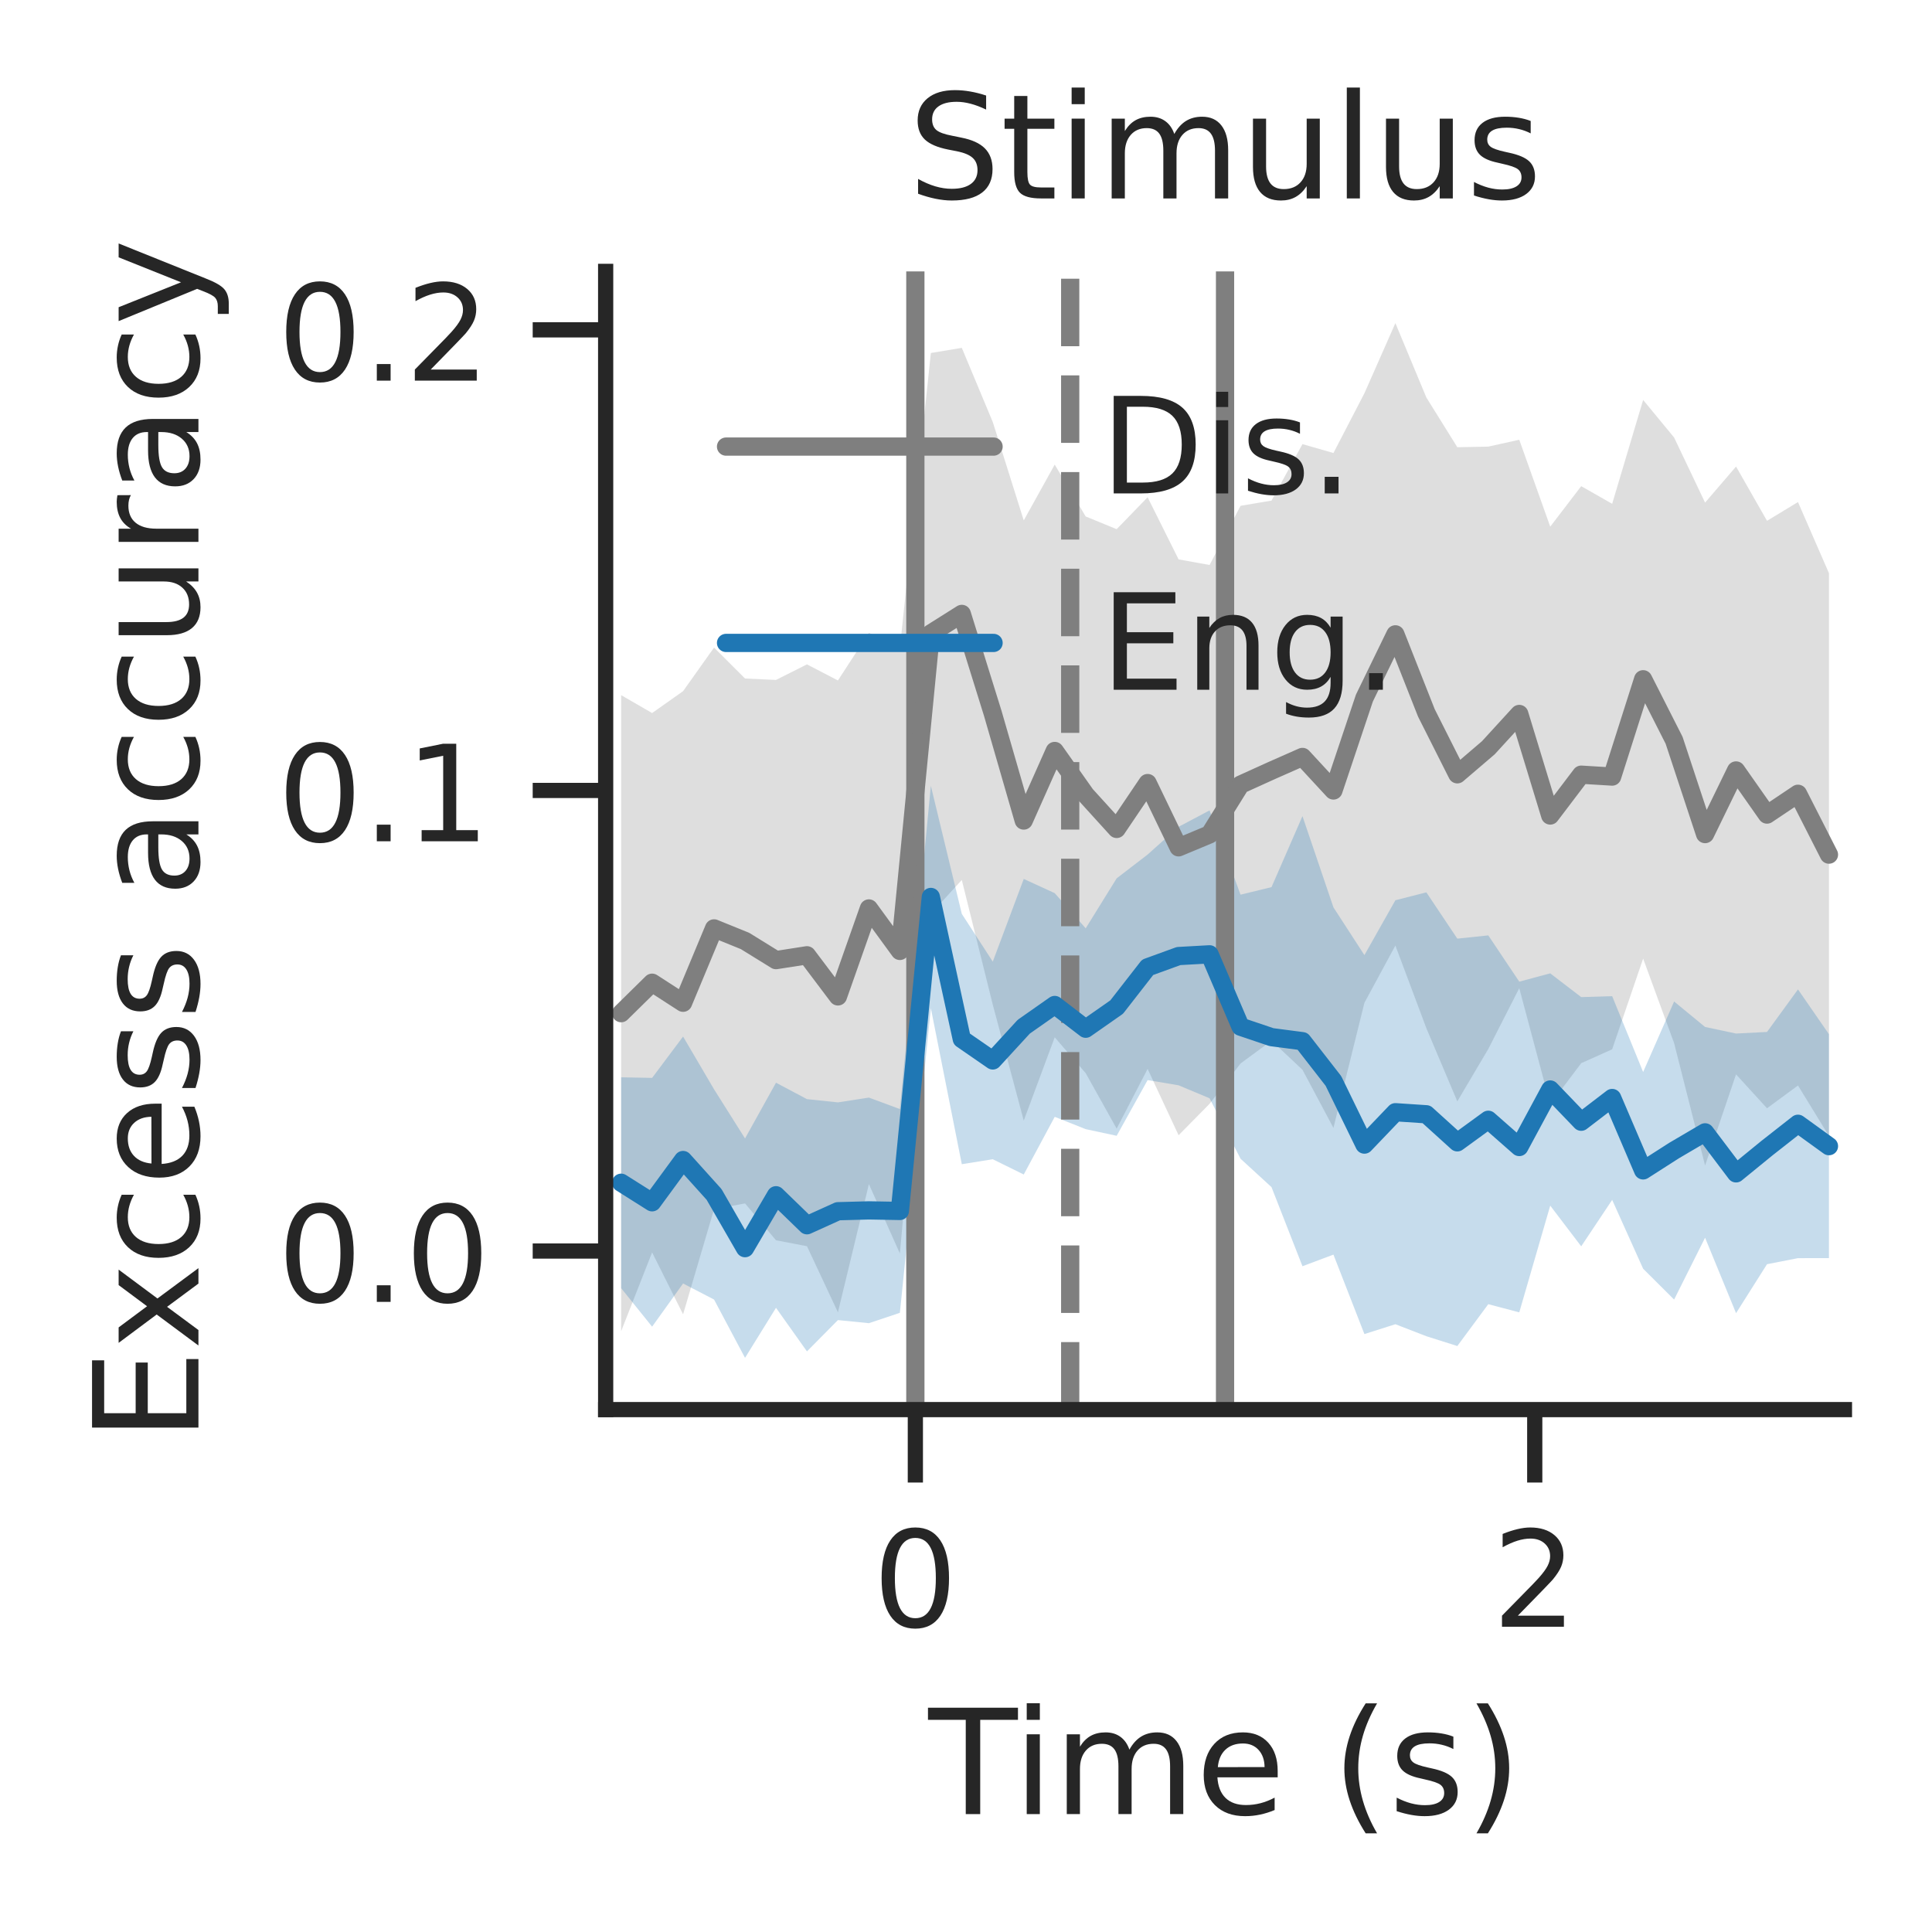
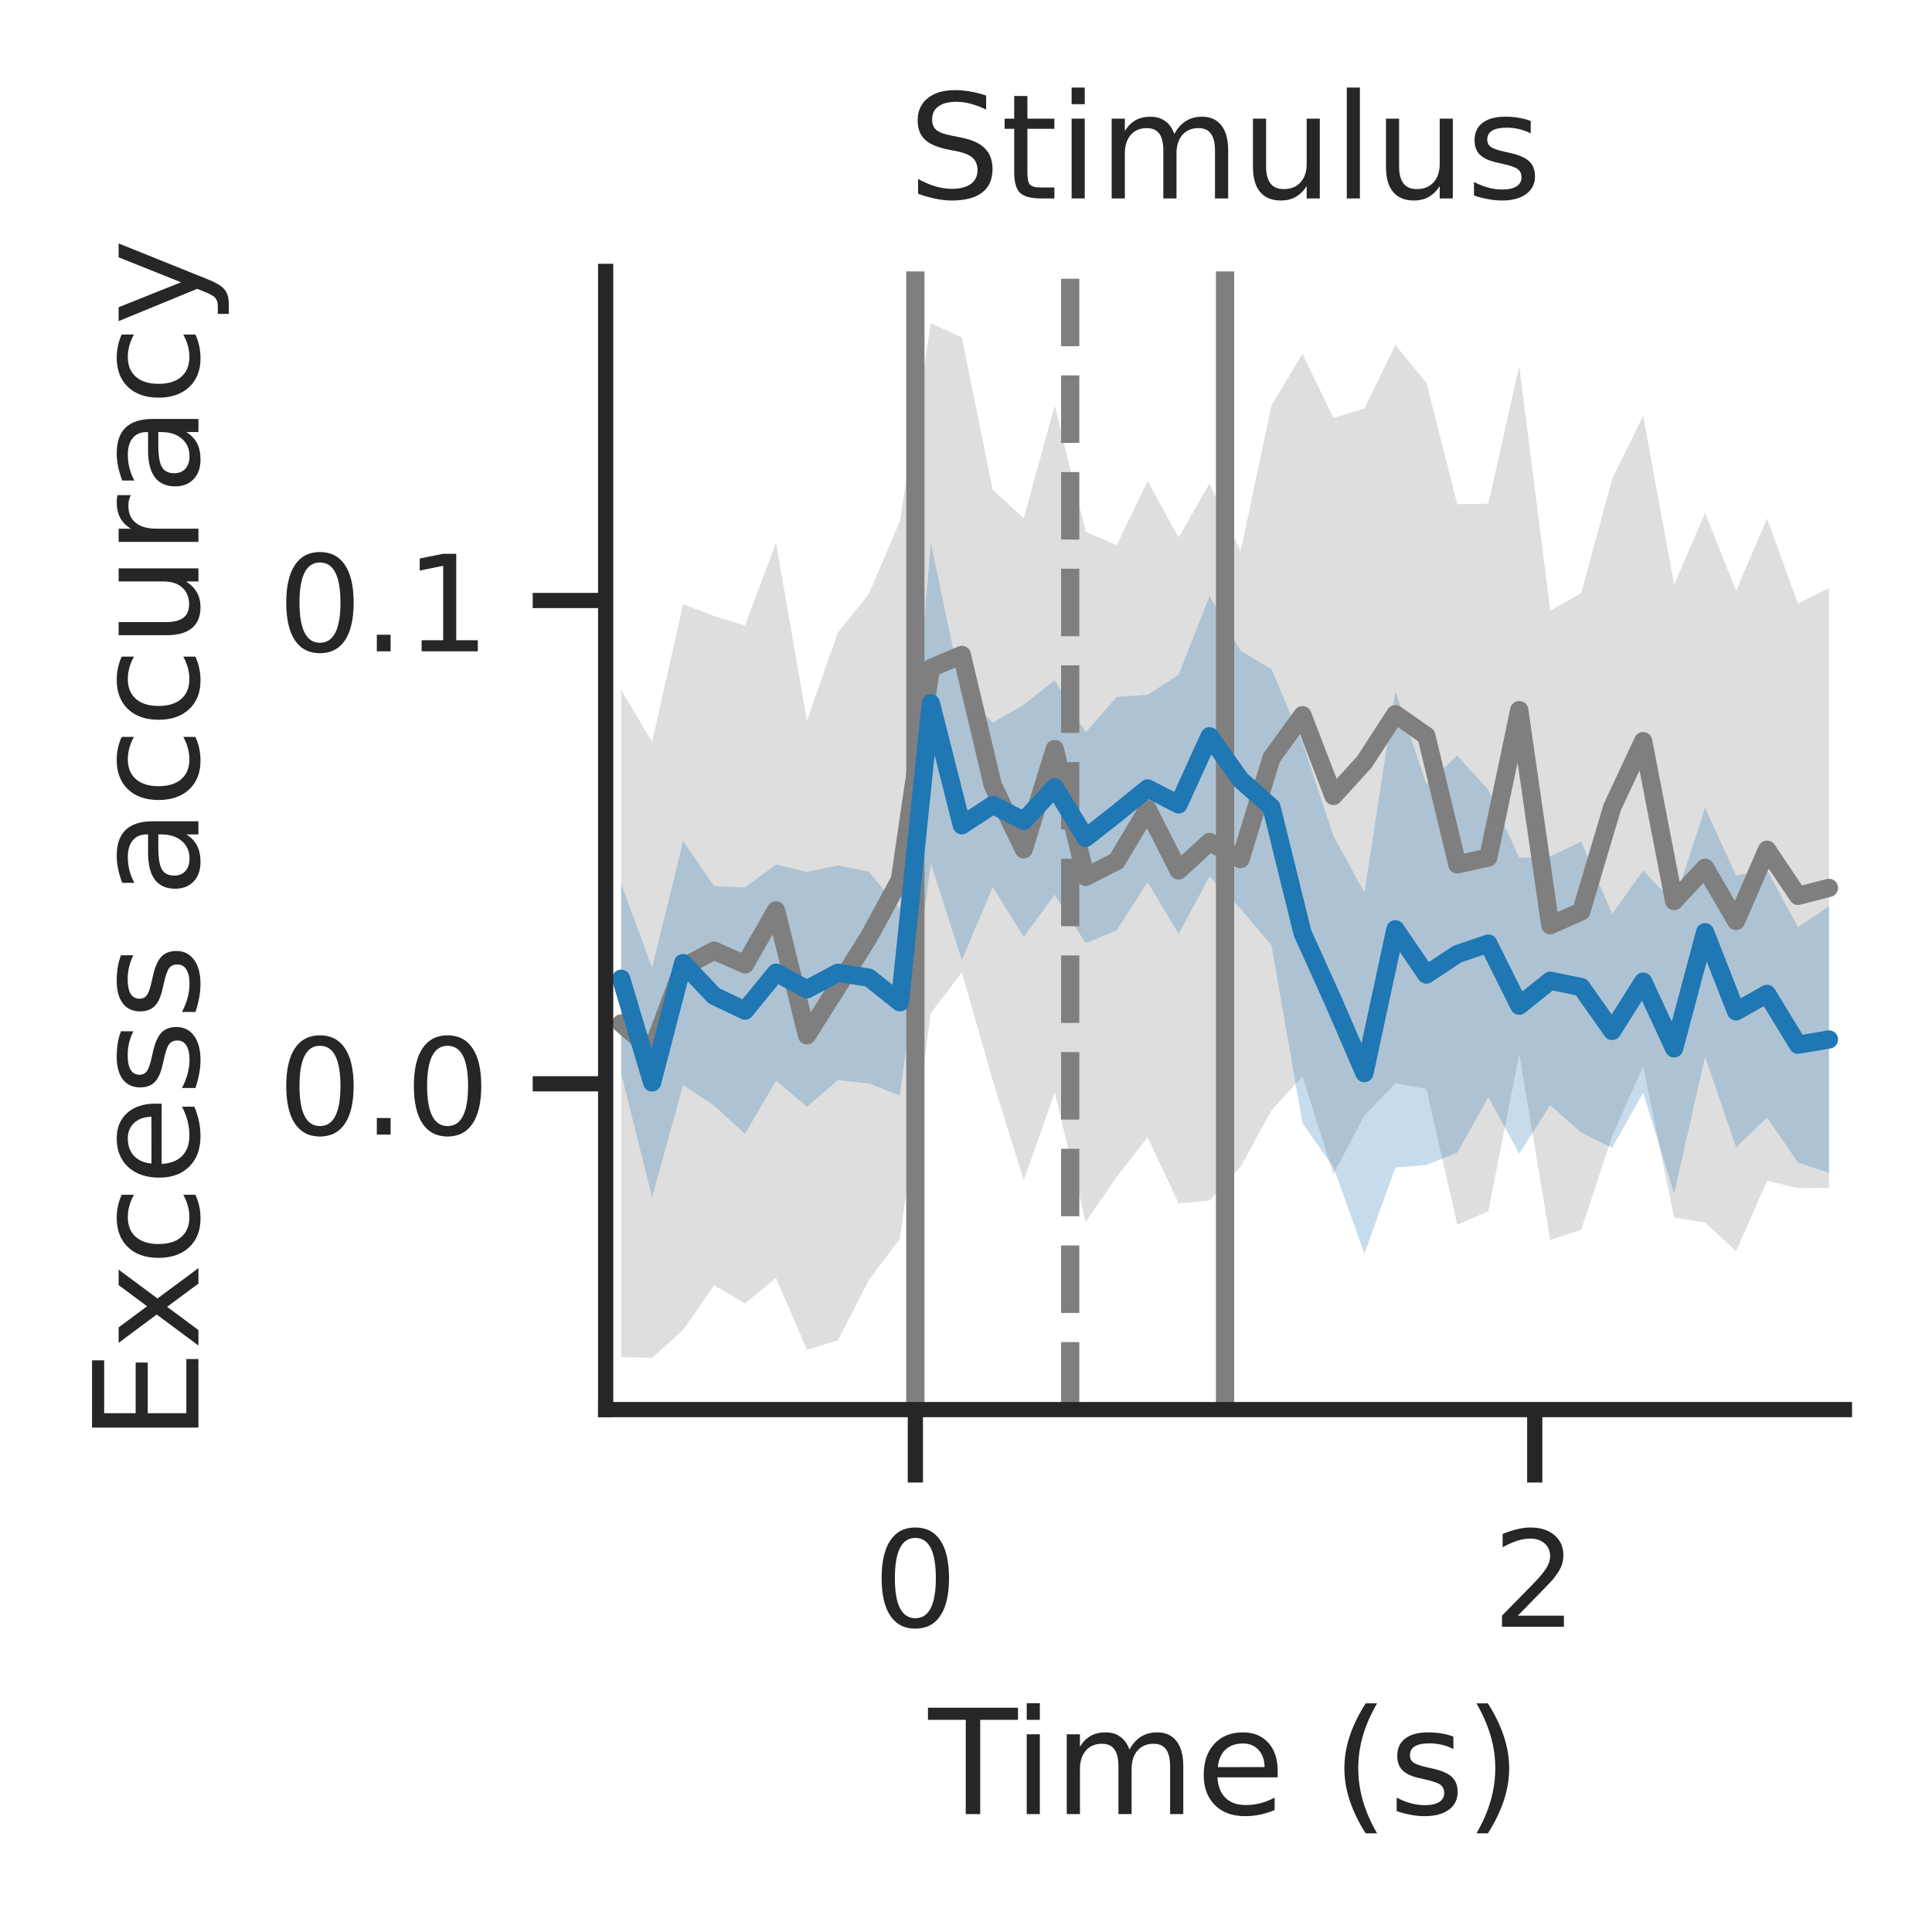
<svg xmlns="http://www.w3.org/2000/svg" xmlns:xlink="http://www.w3.org/1999/xlink" width="158.88pt" height="158.88pt" viewBox="0 0 158.88 158.88" version="1.1">
  <defs>
    <style type="text/css">*{stroke-linejoin: round; stroke-linecap: butt}</style>
  </defs>
  <g id="figure_1">
    <g id="patch_1">
      <path d="M 0 158.88  L 158.88 158.88  L 158.88 0  L 0 0  z " style="fill: #ffffff" />
    </g>
    <g id="axes_1">
      <g id="patch_2">
        <path d="M 49.807 115.92  L 151.68 115.92  L 151.68 22.318  L 49.807 22.318  z " style="fill: #ffffff" />
      </g>
      <g id="matplotlib.axis_1">
        <g id="xtick_1">
          <g id="line2d_1">
            <defs>
-               <path id="mf1e72cebd2" d="M 0 0  L 0 6  " style="stroke: #262626; stroke-width: 1.25" />
+               <path id="m62cf67460f" d="M 0 0  L 0 6  " style="stroke: #262626; stroke-width: 1.25" />
            </defs>
            <g>
-               <use xlink:href="#mf1e72cebd2" x="75.275" y="115.92" style="fill: #262626; stroke: #262626; stroke-width: 1.25" />
+               <use xlink:href="#m62cf67460f" x="75.275" y="115.92" style="fill: #262626; stroke: #262626; stroke-width: 1.25" />
            </g>
          </g>
          <g id="text_1">
            <g style="fill: #262626" transform="translate(71.7759 133.7781) scale(0.11 -0.11)">
              <defs>
                <path id="DejaVuSans-30" d="M 2034 4250  Q 1547 4250 1301 3770  Q 1056 3291 1056 2328  Q 1056 1369 1301 889  Q 1547 409 2034 409  Q 2525 409 2770 889  Q 3016 1369 3016 2328  Q 3016 3291 2770 3770  Q 2525 4250 2034 4250  z M 2034 4750  Q 2819 4750 3233 4129  Q 3647 3509 3647 2328  Q 3647 1150 3233 529  Q 2819 -91 2034 -91  Q 1250 -91 836 529  Q 422 1150 422 2328  Q 422 3509 836 4129  Q 1250 4750 2034 4750  z " transform="scale(0.015625)" />
              </defs>
              <use xlink:href="#DejaVuSans-30" />
            </g>
          </g>
        </g>
        <g id="xtick_2">
          <g id="line2d_2">
            <g>
-               <use xlink:href="#mf1e72cebd2" x="126.211" y="115.92" style="fill: #262626; stroke: #262626; stroke-width: 1.25" />
+               <use xlink:href="#m62cf67460f" x="126.211" y="115.92" style="fill: #262626; stroke: #262626; stroke-width: 1.25" />
            </g>
          </g>
          <g id="text_2">
            <g style="fill: #262626" transform="translate(122.7121 133.7781) scale(0.11 -0.11)">
              <defs>
                <path id="DejaVuSans-32" d="M 1228 531  L 3431 531  L 3431 0  L 469 0  L 469 531  Q 828 903 1448 1529  Q 2069 2156 2228 2338  Q 2531 2678 2651 2914  Q 2772 3150 2772 3378  Q 2772 3750 2511 3984  Q 2250 4219 1831 4219  Q 1534 4219 1204 4116  Q 875 4013 500 3803  L 500 4441  Q 881 4594 1212 4672  Q 1544 4750 1819 4750  Q 2544 4750 2975 4387  Q 3406 4025 3406 3419  Q 3406 3131 3298 2873  Q 3191 2616 2906 2266  Q 2828 2175 2409 1742  Q 1991 1309 1228 531  z " transform="scale(0.015625)" />
              </defs>
              <use xlink:href="#DejaVuSans-32" />
            </g>
          </g>
        </g>
        <g id="text_3">
          <g style="fill: #262626" transform="translate(76.34867 149.1839) scale(0.12 -0.12)">
            <defs>
              <path id="DejaVuSans-54" d="M -19 4666  L 3928 4666  L 3928 4134  L 2272 4134  L 2272 0  L 1638 0  L 1638 4134  L -19 4134  L -19 4666  z " transform="scale(0.015625)" />
              <path id="DejaVuSans-69" d="M 603 3500  L 1178 3500  L 1178 0  L 603 0  L 603 3500  z M 603 4863  L 1178 4863  L 1178 4134  L 603 4134  L 603 4863  z " transform="scale(0.015625)" />
              <path id="DejaVuSans-6d" d="M 3328 2828  Q 3544 3216 3844 3400  Q 4144 3584 4550 3584  Q 5097 3584 5394 3201  Q 5691 2819 5691 2113  L 5691 0  L 5113 0  L 5113 2094  Q 5113 2597 4934 2840  Q 4756 3084 4391 3084  Q 3944 3084 3684 2787  Q 3425 2491 3425 1978  L 3425 0  L 2847 0  L 2847 2094  Q 2847 2600 2669 2842  Q 2491 3084 2119 3084  Q 1678 3084 1418 2786  Q 1159 2488 1159 1978  L 1159 0  L 581 0  L 581 3500  L 1159 3500  L 1159 2956  Q 1356 3278 1631 3431  Q 1906 3584 2284 3584  Q 2666 3584 2933 3390  Q 3200 3197 3328 2828  z " transform="scale(0.015625)" />
              <path id="DejaVuSans-65" d="M 3597 1894  L 3597 1613  L 953 1613  Q 991 1019 1311 708  Q 1631 397 2203 397  Q 2534 397 2845 478  Q 3156 559 3463 722  L 3463 178  Q 3153 47 2828 -22  Q 2503 -91 2169 -91  Q 1331 -91 842 396  Q 353 884 353 1716  Q 353 2575 817 3079  Q 1281 3584 2069 3584  Q 2775 3584 3186 3129  Q 3597 2675 3597 1894  z M 3022 2063  Q 3016 2534 2758 2815  Q 2500 3097 2075 3097  Q 1594 3097 1305 2825  Q 1016 2553 972 2059  L 3022 2063  z " transform="scale(0.015625)" />
              <path id="DejaVuSans-20" transform="scale(0.015625)" />
              <path id="DejaVuSans-28" d="M 1984 4856  Q 1566 4138 1362 3434  Q 1159 2731 1159 2009  Q 1159 1288 1364 580  Q 1569 -128 1984 -844  L 1484 -844  Q 1016 -109 783 600  Q 550 1309 550 2009  Q 550 2706 781 3412  Q 1013 4119 1484 4856  L 1984 4856  z " transform="scale(0.015625)" />
              <path id="DejaVuSans-73" d="M 2834 3397  L 2834 2853  Q 2591 2978 2328 3040  Q 2066 3103 1784 3103  Q 1356 3103 1142 2972  Q 928 2841 928 2578  Q 928 2378 1081 2264  Q 1234 2150 1697 2047  L 1894 2003  Q 2506 1872 2764 1633  Q 3022 1394 3022 966  Q 3022 478 2636 193  Q 2250 -91 1575 -91  Q 1294 -91 989 -36  Q 684 19 347 128  L 347 722  Q 666 556 975 473  Q 1284 391 1588 391  Q 1994 391 2212 530  Q 2431 669 2431 922  Q 2431 1156 2273 1281  Q 2116 1406 1581 1522  L 1381 1569  Q 847 1681 609 1914  Q 372 2147 372 2553  Q 372 3047 722 3315  Q 1072 3584 1716 3584  Q 2034 3584 2315 3537  Q 2597 3491 2834 3397  z " transform="scale(0.015625)" />
              <path id="DejaVuSans-29" d="M 513 4856  L 1013 4856  Q 1481 4119 1714 3412  Q 1947 2706 1947 2009  Q 1947 1309 1714 600  Q 1481 -109 1013 -844  L 513 -844  Q 928 -128 1133 580  Q 1338 1288 1338 2009  Q 1338 2731 1133 3434  Q 928 4138 513 4856  z " transform="scale(0.015625)" />
            </defs>
            <use xlink:href="#DejaVuSans-54" />
            <use xlink:href="#DejaVuSans-69" transform="translate(57.95898 0)" />
            <use xlink:href="#DejaVuSans-6d" transform="translate(85.74219 0)" />
            <use xlink:href="#DejaVuSans-65" transform="translate(183.1543 0)" />
            <use xlink:href="#DejaVuSans-20" transform="translate(244.6777 0)" />
            <use xlink:href="#DejaVuSans-28" transform="translate(276.4648 0)" />
            <use xlink:href="#DejaVuSans-73" transform="translate(315.4785 0)" />
            <use xlink:href="#DejaVuSans-29" transform="translate(367.5781 0)" />
          </g>
        </g>
      </g>
      <g id="matplotlib.axis_2">
        <g id="ytick_1">
          <g id="line2d_3">
            <defs>
-               <path id="ma6eb45645e" d="M 0 0  L -6 0  " style="stroke: #262626; stroke-width: 1.25" />
+               <path id="meccdf69e3d" d="M 0 0  L -6 0  " style="stroke: #262626; stroke-width: 1.25" />
            </defs>
            <g>
-               <use xlink:href="#ma6eb45645e" x="49.807" y="102.881" style="fill: #262626; stroke: #262626; stroke-width: 1.25" />
+               <use xlink:href="#meccdf69e3d" x="49.807" y="89.127" style="fill: #262626; stroke: #262626; stroke-width: 1.25" />
            </g>
          </g>
          <g id="text_4">
-             <g style="fill: #262626" transform="translate(22.81375 107.0606) scale(0.11 -0.11)">
+             <g style="fill: #262626" transform="translate(22.81375 93.30624) scale(0.11 -0.11)">
              <defs>
                <path id="DejaVuSans-2e" d="M 684 794  L 1344 794  L 1344 0  L 684 0  L 684 794  z " transform="scale(0.015625)" />
              </defs>
              <use xlink:href="#DejaVuSans-30" />
              <use xlink:href="#DejaVuSans-2e" transform="translate(63.62305 0)" />
              <use xlink:href="#DejaVuSans-30" transform="translate(95.41016 0)" />
            </g>
          </g>
        </g>
        <g id="ytick_2">
          <g id="line2d_4">
            <g>
-               <use xlink:href="#ma6eb45645e" x="49.807" y="65.003" style="fill: #262626; stroke: #262626; stroke-width: 1.25" />
+               <use xlink:href="#meccdf69e3d" x="49.807" y="49.383" style="fill: #262626; stroke: #262626; stroke-width: 1.25" />
            </g>
          </g>
          <g id="text_5">
-             <g style="fill: #262626" transform="translate(22.81375 69.18175) scale(0.11 -0.11)">
+             <g style="fill: #262626" transform="translate(22.81375 53.56168) scale(0.11 -0.11)">
              <defs>
                <path id="DejaVuSans-31" d="M 794 531  L 1825 531  L 1825 4091  L 703 3866  L 703 4441  L 1819 4666  L 2450 4666  L 2450 531  L 3481 531  L 3481 0  L 794 0  L 794 531  z " transform="scale(0.015625)" />
              </defs>
              <use xlink:href="#DejaVuSans-30" />
              <use xlink:href="#DejaVuSans-2e" transform="translate(63.62305 0)" />
              <use xlink:href="#DejaVuSans-31" transform="translate(95.41016 0)" />
            </g>
          </g>
        </g>
-         <g id="ytick_3">
-           <g id="line2d_5">
-             <g>
-               <use xlink:href="#ma6eb45645e" x="49.807" y="27.124" style="fill: #262626; stroke: #262626; stroke-width: 1.25" />
-             </g>
-           </g>
-           <g id="text_6">
-             <g style="fill: #262626" transform="translate(22.81375 31.30293) scale(0.11 -0.11)">
-               <use xlink:href="#DejaVuSans-30" />
-               <use xlink:href="#DejaVuSans-2e" transform="translate(63.62305 0)" />
-               <use xlink:href="#DejaVuSans-32" transform="translate(95.41016 0)" />
-             </g>
-           </g>
-         </g>
-         <g id="text_7">
+         <g id="text_6">
          <g style="fill: #262626" transform="translate(16.31812 118.5768) rotate(-90) scale(0.12 -0.12)">
            <defs>
              <path id="DejaVuSans-45" d="M 628 4666  L 3578 4666  L 3578 4134  L 1259 4134  L 1259 2753  L 3481 2753  L 3481 2222  L 1259 2222  L 1259 531  L 3634 531  L 3634 0  L 628 0  L 628 4666  z " transform="scale(0.015625)" />
              <path id="DejaVuSans-78" d="M 3513 3500  L 2247 1797  L 3578 0  L 2900 0  L 1881 1375  L 863 0  L 184 0  L 1544 1831  L 300 3500  L 978 3500  L 1906 2253  L 2834 3500  L 3513 3500  z " transform="scale(0.015625)" />
              <path id="DejaVuSans-63" d="M 3122 3366  L 3122 2828  Q 2878 2963 2633 3030  Q 2388 3097 2138 3097  Q 1578 3097 1268 2742  Q 959 2388 959 1747  Q 959 1106 1268 751  Q 1578 397 2138 397  Q 2388 397 2633 464  Q 2878 531 3122 666  L 3122 134  Q 2881 22 2623 -34  Q 2366 -91 2075 -91  Q 1284 -91 818 406  Q 353 903 353 1747  Q 353 2603 823 3093  Q 1294 3584 2113 3584  Q 2378 3584 2631 3529  Q 2884 3475 3122 3366  z " transform="scale(0.015625)" />
              <path id="DejaVuSans-61" d="M 2194 1759  Q 1497 1759 1228 1600  Q 959 1441 959 1056  Q 959 750 1161 570  Q 1363 391 1709 391  Q 2188 391 2477 730  Q 2766 1069 2766 1631  L 2766 1759  L 2194 1759  z M 3341 1997  L 3341 0  L 2766 0  L 2766 531  Q 2569 213 2275 61  Q 1981 -91 1556 -91  Q 1019 -91 701 211  Q 384 513 384 1019  Q 384 1609 779 1909  Q 1175 2209 1959 2209  L 2766 2209  L 2766 2266  Q 2766 2663 2505 2880  Q 2244 3097 1772 3097  Q 1472 3097 1187 3025  Q 903 2953 641 2809  L 641 3341  Q 956 3463 1253 3523  Q 1550 3584 1831 3584  Q 2591 3584 2966 3190  Q 3341 2797 3341 1997  z " transform="scale(0.015625)" />
              <path id="DejaVuSans-75" d="M 544 1381  L 544 3500  L 1119 3500  L 1119 1403  Q 1119 906 1312 657  Q 1506 409 1894 409  Q 2359 409 2629 706  Q 2900 1003 2900 1516  L 2900 3500  L 3475 3500  L 3475 0  L 2900 0  L 2900 538  Q 2691 219 2414 64  Q 2138 -91 1772 -91  Q 1169 -91 856 284  Q 544 659 544 1381  z M 1991 3584  L 1991 3584  z " transform="scale(0.015625)" />
              <path id="DejaVuSans-72" d="M 2631 2963  Q 2534 3019 2420 3045  Q 2306 3072 2169 3072  Q 1681 3072 1420 2755  Q 1159 2438 1159 1844  L 1159 0  L 581 0  L 581 3500  L 1159 3500  L 1159 2956  Q 1341 3275 1631 3429  Q 1922 3584 2338 3584  Q 2397 3584 2469 3576  Q 2541 3569 2628 3553  L 2631 2963  z " transform="scale(0.015625)" />
              <path id="DejaVuSans-79" d="M 2059 -325  Q 1816 -950 1584 -1140  Q 1353 -1331 966 -1331  L 506 -1331  L 506 -850  L 844 -850  Q 1081 -850 1212 -737  Q 1344 -625 1503 -206  L 1606 56  L 191 3500  L 800 3500  L 1894 763  L 2988 3500  L 3597 3500  L 2059 -325  z " transform="scale(0.015625)" />
            </defs>
            <use xlink:href="#DejaVuSans-45" />
            <use xlink:href="#DejaVuSans-78" transform="translate(63.18359 0)" />
            <use xlink:href="#DejaVuSans-63" transform="translate(120.6133 0)" />
            <use xlink:href="#DejaVuSans-65" transform="translate(175.5938 0)" />
            <use xlink:href="#DejaVuSans-73" transform="translate(237.1172 0)" />
            <use xlink:href="#DejaVuSans-73" transform="translate(289.2168 0)" />
            <use xlink:href="#DejaVuSans-20" transform="translate(341.3164 0)" />
            <use xlink:href="#DejaVuSans-61" transform="translate(373.1035 0)" />
            <use xlink:href="#DejaVuSans-63" transform="translate(434.3828 0)" />
            <use xlink:href="#DejaVuSans-63" transform="translate(489.3633 0)" />
            <use xlink:href="#DejaVuSans-75" transform="translate(544.3438 0)" />
            <use xlink:href="#DejaVuSans-72" transform="translate(607.7227 0)" />
            <use xlink:href="#DejaVuSans-61" transform="translate(648.8359 0)" />
            <use xlink:href="#DejaVuSans-63" transform="translate(710.1152 0)" />
            <use xlink:href="#DejaVuSans-79" transform="translate(765.0957 0)" />
          </g>
        </g>
      </g>
      <g id="FillBetweenPolyCollection_1">
-         <path d="M 51.081 57.167  L 51.081 109.472  L 53.627 102.992  L 56.174 108.084  L 58.721 99.444  L 61.268 98.964  L 63.815 101.997  L 66.361 102.483  L 68.908 107.921  L 71.455 97.378  L 74.002 103.084  L 76.549 75.151  L 79.095 72.365  L 81.642 82.624  L 84.189 92.156  L 86.736 85.306  L 89.283 88.254  L 91.83 92.815  L 94.376 87.902  L 96.923 93.358  L 99.47 90.773  L 102.017 87.458  L 104.564 85.58  L 107.11 87.974  L 109.657 92.756  L 112.204 82.468  L 114.751 77.758  L 117.298 84.557  L 119.844 90.573  L 122.391 86.265  L 124.938 81.265  L 127.485 90.817  L 130.032 87.433  L 132.578 86.291  L 135.125 78.83  L 137.672 85.782  L 140.219 95.851  L 142.766 88.352  L 145.312 91.142  L 147.859 89.267  L 150.406 93.424  L 150.406 47.137  L 150.406 47.137  L 147.859 41.288  L 145.312 42.83  L 142.766 38.367  L 140.219 41.332  L 137.672 35.979  L 135.125 32.89  L 132.578 41.43  L 130.032 39.981  L 127.485 43.311  L 124.938 36.163  L 122.391 36.728  L 119.844 36.778  L 117.298 32.688  L 114.751 26.573  L 112.204 32.34  L 109.657 37.254  L 107.11 36.522  L 104.564 41.167  L 102.017 41.597  L 99.47 46.462  L 96.923 46.002  L 94.376 40.891  L 91.83 43.518  L 89.283 42.472  L 86.736 38.208  L 84.189 42.798  L 81.642 34.706  L 79.095 28.606  L 76.549 29.031  L 74.002 53.314  L 71.455 52.037  L 68.908 55.959  L 66.361 54.636  L 63.815 55.916  L 61.268 55.798  L 58.721 53.253  L 56.174 56.838  L 53.627 58.638  L 51.081 57.167  z " clip-path="url(#p6cd3c19895)" style="fill: #7f7f7f; fill-opacity: 0.25" />
+         <path d="M 51.081 56.733  L 51.081 111.598  L 53.627 111.665  L 56.174 109.375  L 58.721 105.697  L 61.268 107.181  L 63.815 105.091  L 66.361 111.006  L 68.908 110.219  L 71.455 105.252  L 74.002 101.863  L 76.549 83.315  L 79.095 79.962  L 81.642 88.861  L 84.189 97.068  L 86.736 89.843  L 89.283 100.494  L 91.83 96.792  L 94.376 93.531  L 96.923 98.959  L 99.47 98.722  L 102.017 95.968  L 104.564 91.307  L 107.11 88.524  L 109.657 96.541  L 112.204 91.737  L 114.751 89.095  L 117.298 89.548  L 119.844 100.715  L 122.391 99.614  L 124.938 86.71  L 127.485 101.968  L 130.032 101.14  L 132.578 93.425  L 135.125 87.695  L 137.672 100.136  L 140.219 100.53  L 142.766 102.897  L 145.312 97.108  L 147.859 97.706  L 150.406 97.671  L 150.406 48.361  L 150.406 48.361  L 147.859 49.634  L 145.312 42.645  L 142.766 48.579  L 140.219 42.194  L 137.672 48.061  L 135.125 34.199  L 132.578 39.374  L 130.032 48.781  L 127.485 50.202  L 124.938 30.09  L 122.391 41.424  L 119.844 41.457  L 117.298 31.48  L 114.751 28.37  L 112.204 33.585  L 109.657 34.369  L 107.11 29.104  L 104.564 33.346  L 102.017 45.332  L 99.47 39.755  L 96.923 44.202  L 94.376 39.56  L 91.83 44.828  L 89.283 43.725  L 86.736 33.339  L 84.189 42.615  L 81.642 40.287  L 79.095 27.753  L 76.549 26.573  L 74.002 42.853  L 71.455 48.845  L 68.908 52.009  L 66.361 59.27  L 63.815 44.633  L 61.268 51.437  L 58.721 50.658  L 56.174 49.691  L 53.627 61.003  L 51.081 56.733  z " clip-path="url(#p3735a2f43f)" style="fill: #7f7f7f; fill-opacity: 0.25" />
      </g>
      <g id="FillBetweenPolyCollection_2">
-         <path d="M 51.081 88.593  L 51.081 105.936  L 53.627 109.1  L 56.174 105.549  L 58.721 106.869  L 61.268 111.665  L 63.815 107.549  L 66.361 111.133  L 68.908 108.558  L 71.455 108.814  L 74.002 107.961  L 76.549 82.905  L 79.095 95.739  L 81.642 95.331  L 84.189 96.587  L 86.736 91.844  L 89.283 92.856  L 91.83 93.403  L 94.376 88.822  L 96.923 89.252  L 99.47 90.317  L 102.017 95.289  L 104.564 97.625  L 107.11 104.13  L 109.657 103.174  L 112.204 109.708  L 114.751 108.899  L 117.298 109.885  L 119.844 110.692  L 122.391 107.25  L 124.938 107.924  L 127.485 99.146  L 130.032 102.493  L 132.578 98.674  L 135.125 104.334  L 137.672 106.871  L 140.219 101.785  L 142.766 107.989  L 145.312 103.963  L 147.859 103.466  L 150.406 103.461  L 150.406 85.049  L 150.406 85.049  L 147.859 81.365  L 145.312 84.864  L 142.766 84.994  L 140.219 84.454  L 137.672 82.359  L 135.125 88.159  L 132.578 81.919  L 130.032 81.998  L 127.485 80.045  L 124.938 80.726  L 122.391 76.922  L 119.844 77.189  L 117.298 73.383  L 114.751 74.032  L 112.204 78.545  L 109.657 74.617  L 107.11 67.116  L 104.564 72.954  L 102.017 73.574  L 99.47 66.644  L 96.923 67.992  L 94.376 70.274  L 91.83 72.231  L 89.283 76.341  L 86.736 73.449  L 84.189 72.28  L 81.642 79.08  L 79.095 75.154  L 76.549 64.619  L 74.002 91.204  L 71.455 90.261  L 68.908 90.655  L 66.361 90.388  L 63.815 89.037  L 61.268 93.621  L 58.721 89.579  L 56.174 85.242  L 53.627 88.641  L 51.081 88.593  z " clip-path="url(#p6cd3c19895)" style="fill: #1f77b4; fill-opacity: 0.25" />
+         <path d="M 51.081 72.689  L 51.081 88.288  L 53.627 98.463  L 56.174 89.227  L 58.721 90.919  L 61.268 93.246  L 63.815 88.88  L 66.361 91.014  L 68.908 88.824  L 71.455 89.103  L 74.002 90.098  L 76.549 71.01  L 79.095 78.946  L 81.642 72.953  L 84.189 77.044  L 86.736 73.579  L 89.283 77.572  L 91.83 76.503  L 94.376 72.543  L 96.923 76.804  L 99.47 72.083  L 102.017 74.734  L 104.564 77.739  L 107.11 92.364  L 109.657 95.985  L 112.204 103.09  L 114.751 96.007  L 117.298 95.805  L 119.844 94.788  L 122.391 90.236  L 124.938 94.868  L 127.485 90.88  L 130.032 93.135  L 132.578 94.391  L 135.125 89.864  L 137.672 98.156  L 140.219 86.895  L 142.766 94.349  L 145.312 91.907  L 147.859 95.599  L 150.406 96.434  L 150.406 74.532  L 150.406 74.532  L 147.859 76.229  L 145.312 71.565  L 142.766 71.994  L 140.219 66.436  L 137.672 74.269  L 135.125 71.586  L 132.578 75.164  L 130.032 69.203  L 127.485 70.429  L 124.938 70.543  L 122.391 64.96  L 119.844 62.134  L 117.298 64.485  L 114.751 56.84  L 112.204 73.402  L 109.657 68.737  L 107.11 61.057  L 104.564 55.028  L 102.017 53.517  L 99.47 49.011  L 96.923 55.494  L 94.376 57.138  L 91.83 57.307  L 89.283 60.231  L 86.736 55.934  L 84.189 57.956  L 81.642 59.432  L 79.095 56.784  L 76.549 44.645  L 74.002 74.751  L 71.455 71.695  L 68.908 71.165  L 66.361 71.699  L 63.815 71.098  L 61.268 72.973  L 58.721 72.868  L 56.174 69.178  L 53.627 79.563  L 51.081 72.689  z " clip-path="url(#p3735a2f43f)" style="fill: #1f77b4; fill-opacity: 0.25" />
+       </g>
+       <g id="line2d_5">
+         <path d="M 75.275 115.92  L 75.275 22.318  " clip-path="url(#p3735a2f43f)" style="fill: none; stroke: #7f7f7f; stroke-width: 1.5; stroke-linecap: round" />
      </g>
      <g id="line2d_6">
-         <path d="M 75.275 115.92  L 75.275 22.318  " clip-path="url(#p6cd3c19895)" style="fill: none; stroke: #7f7f7f; stroke-width: 1.5; stroke-linecap: round" />
+         <path d="M 88.009 115.92  L 88.009 22.318  " clip-path="url(#p3735a2f43f)" style="fill: none; stroke-dasharray: 5.55,2.4; stroke-dashoffset: 0; stroke: #7f7f7f; stroke-width: 1.5" />
      </g>
      <g id="line2d_7">
-         <path d="M 88.009 115.92  L 88.009 22.318  " clip-path="url(#p6cd3c19895)" style="fill: none; stroke-dasharray: 5.55,2.4; stroke-dashoffset: 0; stroke: #7f7f7f; stroke-width: 1.5" />
+         <path d="M 100.743 115.92  L 100.743 22.318  " clip-path="url(#p3735a2f43f)" style="fill: none; stroke: #7f7f7f; stroke-width: 1.5; stroke-linecap: round" />
      </g>
      <g id="line2d_8">
-         <path d="M 100.743 115.92  L 100.743 22.318  " clip-path="url(#p6cd3c19895)" style="fill: none; stroke: #7f7f7f; stroke-width: 1.5; stroke-linecap: round" />
+         <path d="M 51.081 84.166  L 53.627 86.334  L 56.174 79.533  L 58.721 78.178  L 61.268 79.309  L 63.815 74.862  L 66.361 85.138  L 68.908 81.114  L 71.455 77.048  L 74.002 72.358  L 76.549 54.944  L 79.095 53.857  L 81.642 64.574  L 84.189 69.841  L 86.736 61.591  L 89.283 72.11  L 91.83 70.81  L 94.376 66.546  L 96.923 71.581  L 99.47 69.239  L 102.017 70.65  L 104.564 62.326  L 107.11 58.814  L 109.657 65.455  L 112.204 62.661  L 114.751 58.733  L 117.298 60.514  L 119.844 71.086  L 122.391 70.519  L 124.938 58.4  L 127.485 76.085  L 130.032 74.96  L 132.578 66.4  L 135.125 60.947  L 137.672 74.098  L 140.219 71.362  L 142.766 75.738  L 145.312 69.877  L 147.859 73.67  L 150.406 73.016  " clip-path="url(#p3735a2f43f)" style="fill: none; stroke: #7f7f7f; stroke-width: 1.5; stroke-linecap: round" />
      </g>
      <g id="line2d_9">
-         <path d="M 51.081 83.319  L 53.627 80.815  L 56.174 82.461  L 58.721 76.348  L 61.268 77.381  L 63.815 78.956  L 66.361 78.559  L 68.908 81.94  L 71.455 74.708  L 74.002 78.199  L 76.549 52.091  L 79.095 50.486  L 81.642 58.665  L 84.189 67.477  L 86.736 61.757  L 89.283 65.363  L 91.83 68.167  L 94.376 64.396  L 96.923 69.68  L 99.47 68.617  L 102.017 64.528  L 104.564 63.373  L 107.11 62.248  L 109.657 65.005  L 112.204 57.404  L 114.751 52.166  L 117.298 58.622  L 119.844 63.675  L 122.391 61.497  L 124.938 58.714  L 127.485 67.064  L 130.032 63.707  L 132.578 63.861  L 135.125 55.86  L 137.672 60.88  L 140.219 68.591  L 142.766 63.36  L 145.312 66.986  L 147.859 65.277  L 150.406 70.28  " clip-path="url(#p6cd3c19895)" style="fill: none; stroke: #7f7f7f; stroke-width: 1.5; stroke-linecap: round" />
-       </g>
-       <g id="line2d_10">
-         <path d="M 51.081 97.264  L 53.627 98.871  L 56.174 95.396  L 58.721 98.224  L 61.268 102.643  L 63.815 98.293  L 66.361 100.76  L 68.908 99.606  L 71.455 99.537  L 74.002 99.583  L 76.549 73.762  L 79.095 85.447  L 81.642 87.206  L 84.189 84.433  L 86.736 82.646  L 89.283 84.598  L 91.83 82.817  L 94.376 79.548  L 96.923 78.622  L 99.47 78.48  L 102.017 84.431  L 104.564 85.29  L 107.11 85.623  L 109.657 88.896  L 112.204 94.126  L 114.751 91.465  L 117.298 91.634  L 119.844 93.94  L 122.391 92.086  L 124.938 94.325  L 127.485 89.596  L 130.032 92.246  L 132.578 90.296  L 135.125 96.247  L 137.672 94.615  L 140.219 93.12  L 142.766 96.492  L 145.312 94.414  L 147.859 92.415  L 150.406 94.255  " clip-path="url(#p6cd3c19895)" style="fill: none; stroke: #1f77b4; stroke-width: 1.5; stroke-linecap: round" />
+         <path d="M 51.081 80.489  L 53.627 89.013  L 56.174 79.203  L 58.721 81.893  L 61.268 83.109  L 63.815 79.989  L 66.361 81.356  L 68.908 79.994  L 71.455 80.399  L 74.002 82.424  L 76.549 57.828  L 79.095 67.865  L 81.642 66.193  L 84.189 67.5  L 86.736 64.757  L 89.283 68.902  L 91.83 66.905  L 94.376 64.84  L 96.923 66.149  L 99.47 60.547  L 102.017 64.125  L 104.564 66.383  L 107.11 76.711  L 109.657 82.361  L 112.204 88.246  L 114.751 76.423  L 117.298 80.145  L 119.844 78.461  L 122.391 77.598  L 124.938 82.705  L 127.485 80.655  L 130.032 81.169  L 132.578 84.778  L 135.125 80.725  L 137.672 86.213  L 140.219 76.665  L 142.766 83.172  L 145.312 81.736  L 147.859 85.914  L 150.406 85.483  " clip-path="url(#p3735a2f43f)" style="fill: none; stroke: #1f77b4; stroke-width: 1.5; stroke-linecap: round" />
      </g>
      <g id="patch_3">
        <path d="M 49.807 115.92  L 49.807 22.318  " style="fill: none; stroke: #262626; stroke-width: 1.25; stroke-linejoin: miter; stroke-linecap: square" />
      </g>
      <g id="patch_4">
        <path d="M 49.807 115.92  L 151.68 115.92  " style="fill: none; stroke: #262626; stroke-width: 1.25; stroke-linejoin: miter; stroke-linecap: square" />
      </g>
-       <g id="text_8">
+       <g id="text_7">
        <g style="fill: #262626" transform="translate(74.67335 16.31812) scale(0.12 -0.12)">
          <defs>
            <path id="DejaVuSans-53" d="M 3425 4513  L 3425 3897  Q 3066 4069 2747 4153  Q 2428 4238 2131 4238  Q 1616 4238 1336 4038  Q 1056 3838 1056 3469  Q 1056 3159 1242 3001  Q 1428 2844 1947 2747  L 2328 2669  Q 3034 2534 3370 2195  Q 3706 1856 3706 1288  Q 3706 609 3251 259  Q 2797 -91 1919 -91  Q 1588 -91 1214 -16  Q 841 59 441 206  L 441 856  Q 825 641 1194 531  Q 1563 422 1919 422  Q 2459 422 2753 634  Q 3047 847 3047 1241  Q 3047 1584 2836 1778  Q 2625 1972 2144 2069  L 1759 2144  Q 1053 2284 737 2584  Q 422 2884 422 3419  Q 422 4038 858 4394  Q 1294 4750 2059 4750  Q 2388 4750 2728 4690  Q 3069 4631 3425 4513  z " transform="scale(0.015625)" />
            <path id="DejaVuSans-74" d="M 1172 4494  L 1172 3500  L 2356 3500  L 2356 3053  L 1172 3053  L 1172 1153  Q 1172 725 1289 603  Q 1406 481 1766 481  L 2356 481  L 2356 0  L 1766 0  Q 1100 0 847 248  Q 594 497 594 1153  L 594 3053  L 172 3053  L 172 3500  L 594 3500  L 594 4494  L 1172 4494  z " transform="scale(0.015625)" />
            <path id="DejaVuSans-6c" d="M 603 4863  L 1178 4863  L 1178 0  L 603 0  L 603 4863  z " transform="scale(0.015625)" />
          </defs>
          <use xlink:href="#DejaVuSans-53" />
          <use xlink:href="#DejaVuSans-74" transform="translate(63.47656 0)" />
          <use xlink:href="#DejaVuSans-69" transform="translate(102.6855 0)" />
          <use xlink:href="#DejaVuSans-6d" transform="translate(130.4688 0)" />
          <use xlink:href="#DejaVuSans-75" transform="translate(227.8809 0)" />
          <use xlink:href="#DejaVuSans-6c" transform="translate(291.2598 0)" />
          <use xlink:href="#DejaVuSans-75" transform="translate(319.043 0)" />
          <use xlink:href="#DejaVuSans-73" transform="translate(382.4219 0)" />
        </g>
      </g>
-       <g id="legend_1">
-         <g id="line2d_11">
-           <path d="M 59.707 36.726  L 70.707 36.726  L 81.707 36.726  " style="fill: none; stroke: #7f7f7f; stroke-width: 1.5; stroke-linecap: round" />
-         </g>
-         <g id="text_9">
-           <g style="fill: #262626" transform="translate(90.50719 40.57641) scale(0.11 -0.11)">
-             <defs>
-               <path id="DejaVuSans-44" d="M 1259 4147  L 1259 519  L 2022 519  Q 2988 519 3436 956  Q 3884 1394 3884 2338  Q 3884 3275 3436 3711  Q 2988 4147 2022 4147  L 1259 4147  z M 628 4666  L 1925 4666  Q 3281 4666 3915 4102  Q 4550 3538 4550 2338  Q 4550 1131 3912 565  Q 3275 0 1925 0  L 628 0  L 628 4666  z " transform="scale(0.015625)" />
-             </defs>
-             <use xlink:href="#DejaVuSans-44" />
-             <use xlink:href="#DejaVuSans-69" transform="translate(77.00195 0)" />
-             <use xlink:href="#DejaVuSans-73" transform="translate(104.7852 0)" />
-             <use xlink:href="#DejaVuSans-2e" transform="translate(156.8848 0)" />
-           </g>
-         </g>
-         <g id="line2d_12">
-           <path d="M 59.707 52.872  L 70.707 52.872  L 81.707 52.872  " style="fill: none; stroke: #1f77b4; stroke-width: 1.5; stroke-linecap: round" />
-         </g>
-         <g id="text_10">
-           <g style="fill: #262626" transform="translate(90.50719 56.72234) scale(0.11 -0.11)">
-             <defs>
-               <path id="DejaVuSans-6e" d="M 3513 2113  L 3513 0  L 2938 0  L 2938 2094  Q 2938 2591 2744 2837  Q 2550 3084 2163 3084  Q 1697 3084 1428 2787  Q 1159 2491 1159 1978  L 1159 0  L 581 0  L 581 3500  L 1159 3500  L 1159 2956  Q 1366 3272 1645 3428  Q 1925 3584 2291 3584  Q 2894 3584 3203 3211  Q 3513 2838 3513 2113  z " transform="scale(0.015625)" />
-               <path id="DejaVuSans-67" d="M 2906 1791  Q 2906 2416 2648 2759  Q 2391 3103 1925 3103  Q 1463 3103 1205 2759  Q 947 2416 947 1791  Q 947 1169 1205 825  Q 1463 481 1925 481  Q 2391 481 2648 825  Q 2906 1169 2906 1791  z M 3481 434  Q 3481 -459 3084 -895  Q 2688 -1331 1869 -1331  Q 1566 -1331 1297 -1286  Q 1028 -1241 775 -1147  L 775 -588  Q 1028 -725 1275 -790  Q 1522 -856 1778 -856  Q 2344 -856 2625 -561  Q 2906 -266 2906 331  L 2906 616  Q 2728 306 2450 153  Q 2172 0 1784 0  Q 1141 0 747 490  Q 353 981 353 1791  Q 353 2603 747 3093  Q 1141 3584 1784 3584  Q 2172 3584 2450 3431  Q 2728 3278 2906 2969  L 2906 3500  L 3481 3500  L 3481 434  z " transform="scale(0.015625)" />
-             </defs>
-             <use xlink:href="#DejaVuSans-45" />
-             <use xlink:href="#DejaVuSans-6e" transform="translate(63.18359 0)" />
-             <use xlink:href="#DejaVuSans-67" transform="translate(126.5625 0)" />
-             <use xlink:href="#DejaVuSans-2e" transform="translate(190.0391 0)" />
-           </g>
-         </g>
-       </g>
    </g>
  </g>
  <defs>
-     <clipPath id="p6cd3c19895">
+     <clipPath id="p3735a2f43f">
      <rect x="49.807" y="22.318" width="101.872" height="93.602" />
    </clipPath>
  </defs>
</svg>
